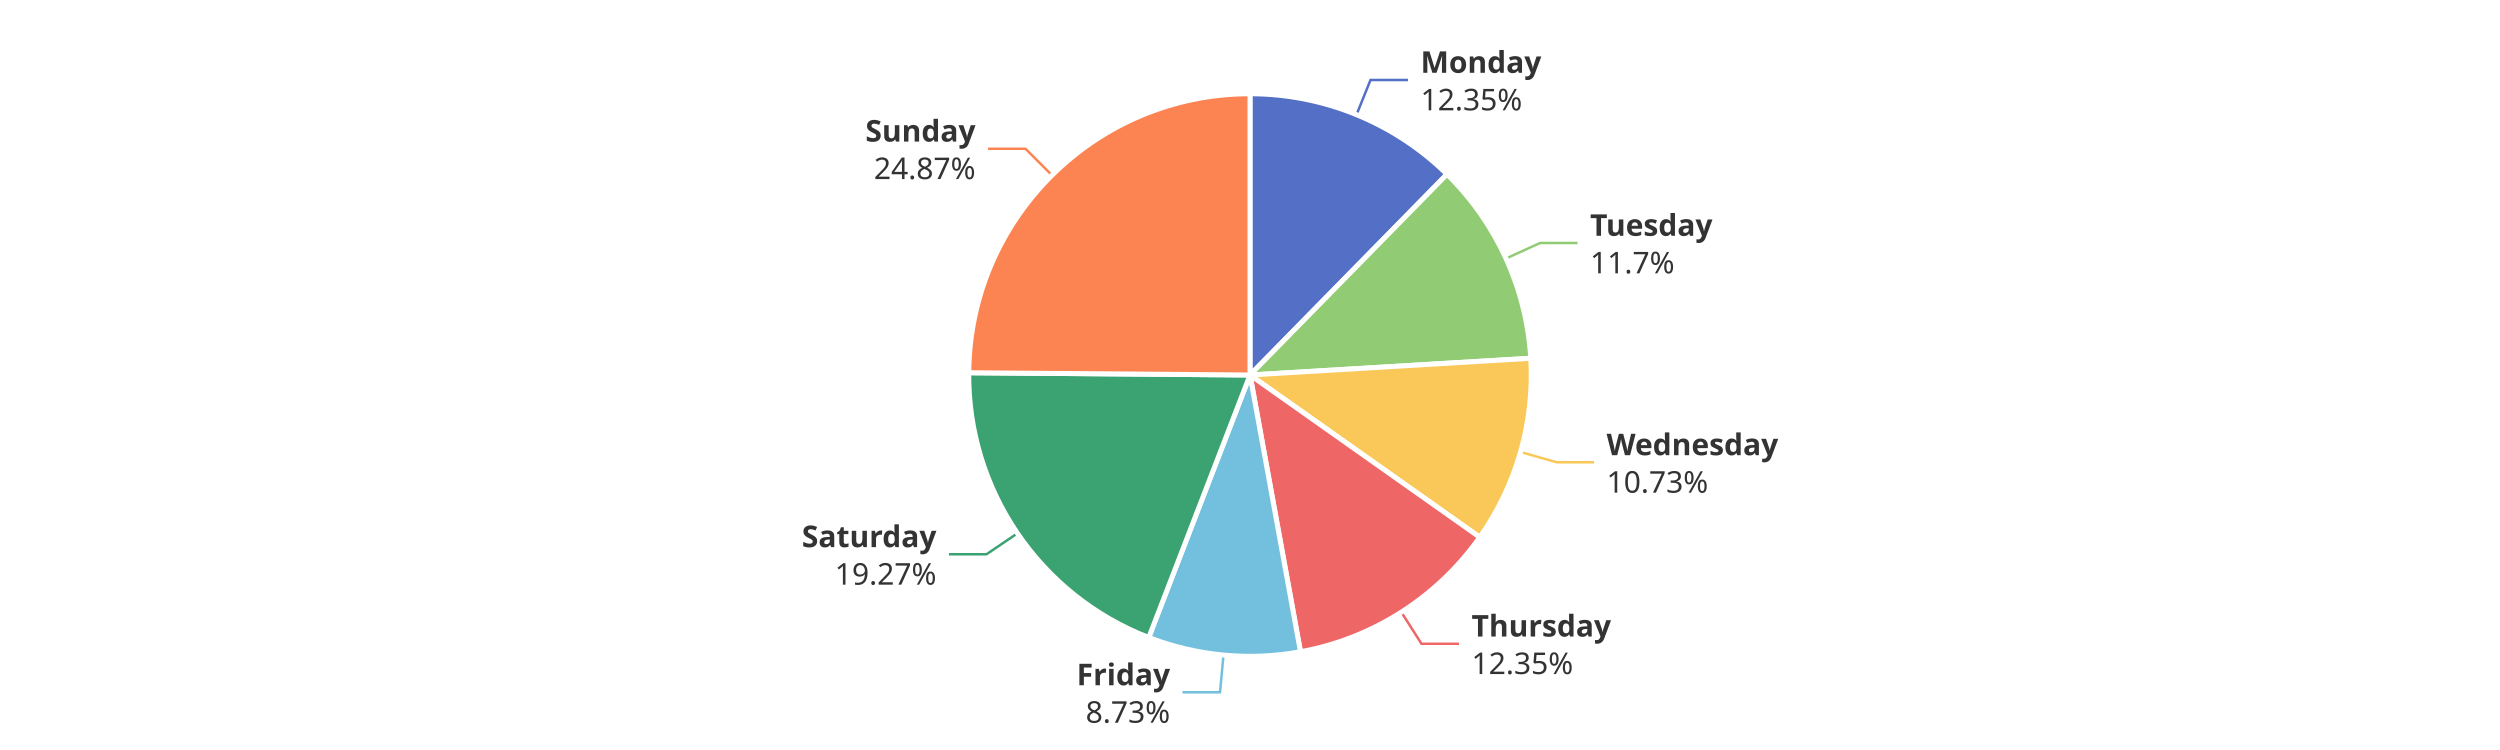
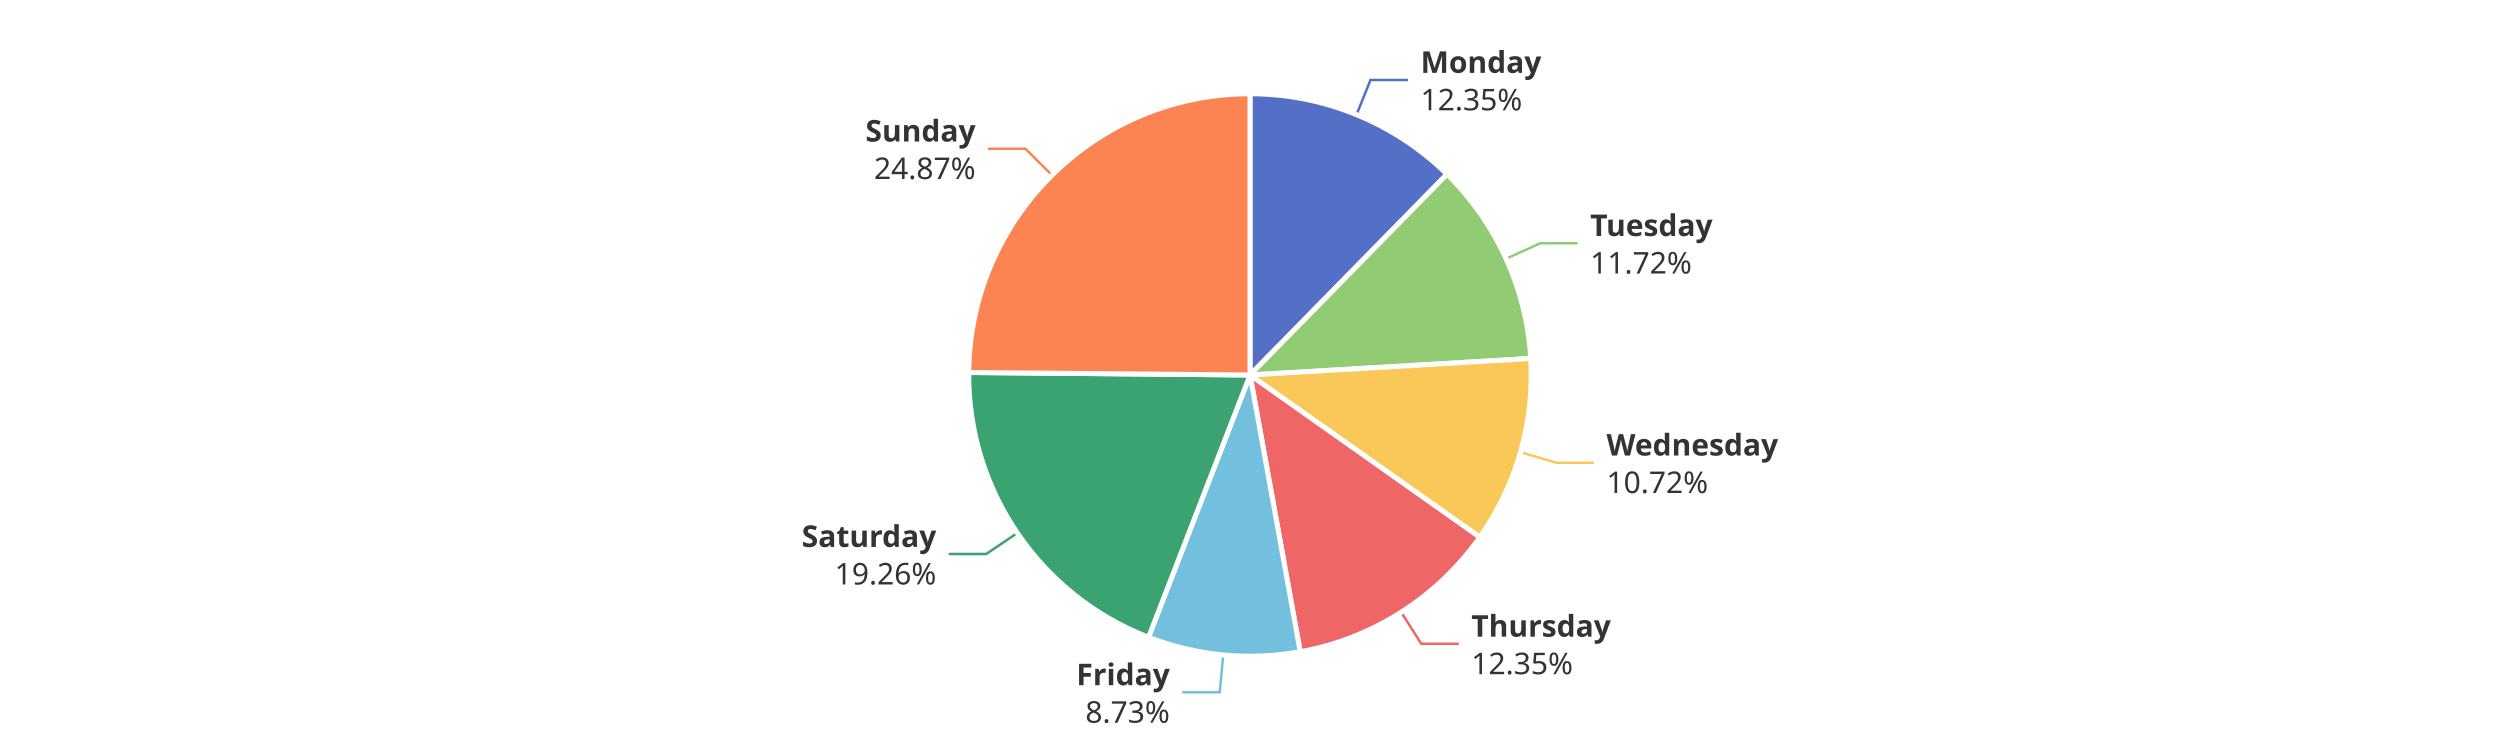
<svg xmlns="http://www.w3.org/2000/svg" width="1000" height="300" version="1.1" baseProfile="full" viewBox="0 0 1000 300">
  <rect width="1000" height="300" x="0" y="0" id="0" fill="#ffffff" />
  <polyline points="542.6 45.9 548.2 32 563.2 32" fill="none" stroke="#5470c6" />
-   <polyline points="602.4 103.4 616 97.2 631 97.2" fill="none" stroke="#91cc75" />
-   <polyline points="608.2 180.8 622.6 184.9 637.6 184.9" fill="none" stroke="#fac858" />
-   <polyline points="560.5 244.8 568.6 257.5 583.6 257.5" fill="none" stroke="#ee6666" />
-   <polyline points="489.4 262 488 276.9 473 276.9" fill="none" stroke="#73c0de" />
-   <polyline points="407 213.3 394.6 221.7 379.6 221.7" fill="none" stroke="#3ba272" />
+   <polyline points="602.4 103.5 616.1 97.3 631.1 97.3" fill="none" stroke="#91cc75" />
+   <polyline points="608.2 180.9 622.6 185.1 637.6 185.1" fill="none" stroke="#fac858" />
+   <polyline points="560.5 244.9 568.5 257.5 583.5 257.5" fill="none" stroke="#ee6666" />
+   <polyline points="489.3 262 487.9 276.9 472.9 276.9" fill="none" stroke="#73c0de" />
+   <polyline points="406.9 213.2 394.5 221.6 379.5 221.6" fill="none" stroke="#3ba272" />
  <polyline points="420.8 70.1 410.2 59.5 395.2 59.5" fill="none" stroke="#fc8452" />
  <path d="M500 37.5A112.5 112.5 0 0 1 578.8 69.7L500 150Z" fill="#5470c6" stroke="#fff" stroke-width="2" stroke-linejoin="round" />
-   <path d="M578.8 69.7A112.5 112.5 0 0 1 612.3 143.3L500 150Z" fill="#91cc75" stroke="#fff" stroke-width="2" stroke-linejoin="round" />
-   <path d="M612.3 143.3A112.5 112.5 0 0 1 591.9 214.9L500 150Z" fill="#fac858" stroke="#fff" stroke-width="2" stroke-linejoin="round" />
-   <path d="M591.9 214.9A112.5 112.5 0 0 1 520.2 260.7L500 150Z" fill="#ee6666" stroke="#fff" stroke-width="2" stroke-linejoin="round" />
-   <path d="M520.2 260.7A112.5 112.5 0 0 1 459.5 255L500 150Z" fill="#73c0de" stroke="#fff" stroke-width="2" stroke-linejoin="round" />
-   <path d="M459.5 255A112.5 112.5 0 0 1 387.5 149.1L500 150Z" fill="#3ba272" stroke="#fff" stroke-width="2" stroke-linejoin="round" />
-   <path d="M387.5 149.1A112.5 112.5 0 0 1 500 37.5L500 150Z" fill="#fc8452" stroke="#fff" stroke-width="2" stroke-linejoin="round" />
-   <path d="M0 -15l42.8 0l0 30l-42.8 0Z" transform="translate(568.2365 31.9767)" fill="none" />
-   <text dominant-baseline="central" text-anchor="start" style="font-size:12px;font-family:sans-serif;font-weight:bold;" y="-7.5" transform="translate(568.2365 31.9767)" fill="#333" stroke="rgb(255,255,255)" stroke-width="2" paint-order="stroke" stroke-miterlimit="2">Monday</text>
-   <text dominant-baseline="central" text-anchor="start" style="font-size:12px;font-family:sans-serif;" y="7.5" transform="translate(568.2365 31.9767)" fill="#333" stroke="rgb(255,255,255)" stroke-width="2" paint-order="stroke" stroke-miterlimit="2">12.35%</text>
-   <path d="M0 -15l46.2 0l0 30l-46.2 0Z" transform="translate(636.0385 97.1671)" fill="none" />
-   <text dominant-baseline="central" text-anchor="start" style="font-size:12px;font-family:sans-serif;font-weight:bold;" y="-7.5" transform="translate(636.0385 97.1671)" fill="#333" stroke="rgb(255,255,255)" stroke-width="2" paint-order="stroke" stroke-miterlimit="2">Tuesday</text>
-   <text dominant-baseline="central" text-anchor="start" style="font-size:12px;font-family:sans-serif;" y="7.5" transform="translate(636.0385 97.1671)" fill="#333" stroke="rgb(255,255,255)" stroke-width="2" paint-order="stroke" stroke-miterlimit="2">11.7%</text>
-   <path d="M0 -15l63.6 0l0 30l-63.6 0Z" transform="translate(642.6257 184.917)" fill="none" />
-   <text dominant-baseline="central" text-anchor="start" style="font-size:12px;font-family:sans-serif;font-weight:bold;" y="-7.5" transform="translate(642.6257 184.917)" fill="#333" stroke="rgb(255,255,255)" stroke-width="2" paint-order="stroke" stroke-miterlimit="2">Wednesday</text>
-   <text dominant-baseline="central" text-anchor="start" style="font-size:12px;font-family:sans-serif;" y="7.5" transform="translate(642.6257 184.917)" fill="#333" stroke="rgb(255,255,255)" stroke-width="2" paint-order="stroke" stroke-miterlimit="2">10.73%</text>
-   <path d="M0 -15l50.2 0l0 30l-50.2 0Z" transform="translate(588.622 257.4582)" fill="none" />
-   <text dominant-baseline="central" text-anchor="start" style="font-size:12px;font-family:sans-serif;font-weight:bold;" y="-7.5" transform="translate(588.622 257.4582)" fill="#333" stroke="rgb(255,255,255)" stroke-width="2" paint-order="stroke" stroke-miterlimit="2">Thursday</text>
-   <text dominant-baseline="central" text-anchor="start" style="font-size:12px;font-family:sans-serif;" y="7.5" transform="translate(588.622 257.4582)" fill="#333" stroke="rgb(255,255,255)" stroke-width="2" paint-order="stroke" stroke-miterlimit="2">12.35%</text>
-   <path d="M-34.2 -15l34.2 0l0 30l-34.2 0Z" transform="translate(468.0411 276.9379)" fill="none" />
-   <text dominant-baseline="central" text-anchor="end" style="font-size:12px;font-family:sans-serif;font-weight:bold;" y="-7.5" transform="translate(468.0411 276.9379)" fill="#333" stroke="rgb(255,255,255)" stroke-width="2" paint-order="stroke" stroke-miterlimit="2">Friday</text>
-   <text dominant-baseline="central" text-anchor="end" style="font-size:12px;font-family:sans-serif;" y="7.5" transform="translate(468.0411 276.9379)" fill="#333" stroke="rgb(255,255,255)" stroke-width="2" paint-order="stroke" stroke-miterlimit="2">8.73%</text>
-   <path d="M-48.2 -15l48.2 0l0 30l-48.2 0Z" transform="translate(374.5697 221.6988)" fill="none" />
-   <text dominant-baseline="central" text-anchor="end" style="font-size:12px;font-family:sans-serif;font-weight:bold;" y="-7.5" transform="translate(374.5697 221.6988)" fill="#333" stroke="rgb(255,255,255)" stroke-width="2" paint-order="stroke" stroke-miterlimit="2">Saturday</text>
-   <text dominant-baseline="central" text-anchor="end" style="font-size:12px;font-family:sans-serif;" y="7.5" transform="translate(374.5697 221.6988)" fill="#333" stroke="rgb(255,255,255)" stroke-width="2" paint-order="stroke" stroke-miterlimit="2">19.27%</text>
-   <path d="M-40.9 -15l40.9 0l0 30l-40.9 0Z" transform="translate(390.2128 59.4764)" fill="none" />
-   <text dominant-baseline="central" text-anchor="end" style="font-size:12px;font-family:sans-serif;font-weight:bold;" y="-7.5" transform="translate(390.2128 59.4764)" fill="#333" stroke="rgb(255,255,255)" stroke-width="2" paint-order="stroke" stroke-miterlimit="2">Sunday</text>
-   <text dominant-baseline="central" text-anchor="end" style="font-size:12px;font-family:sans-serif;" y="7.5" transform="translate(390.2128 59.4764)" fill="#333" stroke="rgb(255,255,255)" stroke-width="2" paint-order="stroke" stroke-miterlimit="2">24.87%</text>
+   <path d="M578.8 69.7A112.5 112.5 0 0 1 612.3 143.4L500 150Z" fill="#91cc75" stroke="#fff" stroke-width="2" stroke-linejoin="round" />
+   <path d="M612.3 143.4A112.5 112.5 0 0 1 591.9 214.9L500 150Z" fill="#fac858" stroke="#fff" stroke-width="2" stroke-linejoin="round" />
+   <path d="M591.9 214.9A112.5 112.5 0 0 1 520.1 260.7L500 150Z" fill="#ee6666" stroke="#fff" stroke-width="2" stroke-linejoin="round" />
+   <path d="M520.1 260.7A112.5 112.5 0 0 1 459.4 254.9L500 150Z" fill="#73c0de" stroke="#fff" stroke-width="2" stroke-linejoin="round" />
+   <path d="M459.4 254.9A112.5 112.5 0 0 1 387.5 149L500 150Z" fill="#3ba272" stroke="#fff" stroke-width="2" stroke-linejoin="round" />
+   <path d="M387.5 149A112.5 112.5 0 0 1 500 37.5L500 150Z" fill="#fc8452" stroke="#fff" stroke-width="2" stroke-linejoin="round" />
+   <path d="M0 -15l42.8 0l0 30l-42.8 0Z" transform="translate(568.2411 31.9786)" fill="none" />
+   <text dominant-baseline="central" text-anchor="start" style="font-size:12px;font-family:sans-serif;font-weight:bold;" y="-7.5" transform="translate(568.2411 31.9786)" fill="#333" stroke="rgb(255,255,255)" stroke-width="2" paint-order="stroke" stroke-miterlimit="2">Monday</text>
+   <text dominant-baseline="central" text-anchor="start" style="font-size:12px;font-family:sans-serif;" y="7.5" transform="translate(568.2411 31.9786)" fill="#333" stroke="rgb(255,255,255)" stroke-width="2" paint-order="stroke" stroke-miterlimit="2">12.35%</text>
+   <path d="M0 -15l46.2 0l0 30l-46.2 0Z" transform="translate(636.0777 97.2533)" fill="none" />
+   <text dominant-baseline="central" text-anchor="start" style="font-size:12px;font-family:sans-serif;font-weight:bold;" y="-7.5" transform="translate(636.0777 97.2533)" fill="#333" stroke="rgb(255,255,255)" stroke-width="2" paint-order="stroke" stroke-miterlimit="2">Tuesday</text>
+   <text dominant-baseline="central" text-anchor="start" style="font-size:12px;font-family:sans-serif;" y="7.5" transform="translate(636.0777 97.2533)" fill="#333" stroke="rgb(255,255,255)" stroke-width="2" paint-order="stroke" stroke-miterlimit="2">11.72%</text>
+   <path d="M0 -15l63.6 0l0 30l-63.6 0Z" transform="translate(642.5862 185.0552)" fill="none" />
+   <text dominant-baseline="central" text-anchor="start" style="font-size:12px;font-family:sans-serif;font-weight:bold;" y="-7.5" transform="translate(642.5862 185.0552)" fill="#333" stroke="rgb(255,255,255)" stroke-width="2" paint-order="stroke" stroke-miterlimit="2">Wednesday</text>
+   <text dominant-baseline="central" text-anchor="start" style="font-size:12px;font-family:sans-serif;" y="7.5" transform="translate(642.5862 185.0552)" fill="#333" stroke="rgb(255,255,255)" stroke-width="2" paint-order="stroke" stroke-miterlimit="2">10.72%</text>
+   <path d="M0 -15l50.2 0l0 30l-50.2 0Z" transform="translate(588.5268 257.519)" fill="none" />
+   <text dominant-baseline="central" text-anchor="start" style="font-size:12px;font-family:sans-serif;font-weight:bold;" y="-7.5" transform="translate(588.5268 257.519)" fill="#333" stroke="rgb(255,255,255)" stroke-width="2" paint-order="stroke" stroke-miterlimit="2">Thursday</text>
+   <text dominant-baseline="central" text-anchor="start" style="font-size:12px;font-family:sans-serif;" y="7.5" transform="translate(588.5268 257.519)" fill="#333" stroke="rgb(255,255,255)" stroke-width="2" paint-order="stroke" stroke-miterlimit="2">12.35%</text>
+   <path d="M-34.2 -15l34.2 0l0 30l-34.2 0Z" transform="translate(467.9202 276.9265)" fill="none" />
+   <text dominant-baseline="central" text-anchor="end" style="font-size:12px;font-family:sans-serif;font-weight:bold;" y="-7.5" transform="translate(467.9202 276.9265)" fill="#333" stroke="rgb(255,255,255)" stroke-width="2" paint-order="stroke" stroke-miterlimit="2">Friday</text>
+   <text dominant-baseline="central" text-anchor="end" style="font-size:12px;font-family:sans-serif;" y="7.5" transform="translate(467.9202 276.9265)" fill="#333" stroke="rgb(255,255,255)" stroke-width="2" paint-order="stroke" stroke-miterlimit="2">8.73%</text>
+   <path d="M-48.2 -15l48.2 0l0 30l-48.2 0Z" transform="translate(374.5177 221.6222)" fill="none" />
+   <text dominant-baseline="central" text-anchor="end" style="font-size:12px;font-family:sans-serif;font-weight:bold;" y="-7.5" transform="translate(374.5177 221.6222)" fill="#333" stroke="rgb(255,255,255)" stroke-width="2" paint-order="stroke" stroke-miterlimit="2">Saturday</text>
+   <text dominant-baseline="central" text-anchor="end" style="font-size:12px;font-family:sans-serif;" y="7.5" transform="translate(374.5177 221.6222)" fill="#333" stroke="rgb(255,255,255)" stroke-width="2" paint-order="stroke" stroke-miterlimit="2">19.26%</text>
+   <path d="M-40.9 -15l40.9 0l0 30l-40.9 0Z" transform="translate(390.2342 59.4552)" fill="none" />
+   <text dominant-baseline="central" text-anchor="end" style="font-size:12px;font-family:sans-serif;font-weight:bold;" y="-7.5" transform="translate(390.2342 59.4552)" fill="#333" stroke="rgb(255,255,255)" stroke-width="2" paint-order="stroke" stroke-miterlimit="2">Sunday</text>
+   <text dominant-baseline="central" text-anchor="end" style="font-size:12px;font-family:sans-serif;" y="7.5" transform="translate(390.2342 59.4552)" fill="#333" stroke="rgb(255,255,255)" stroke-width="2" paint-order="stroke" stroke-miterlimit="2">24.87%</text>
</svg>
